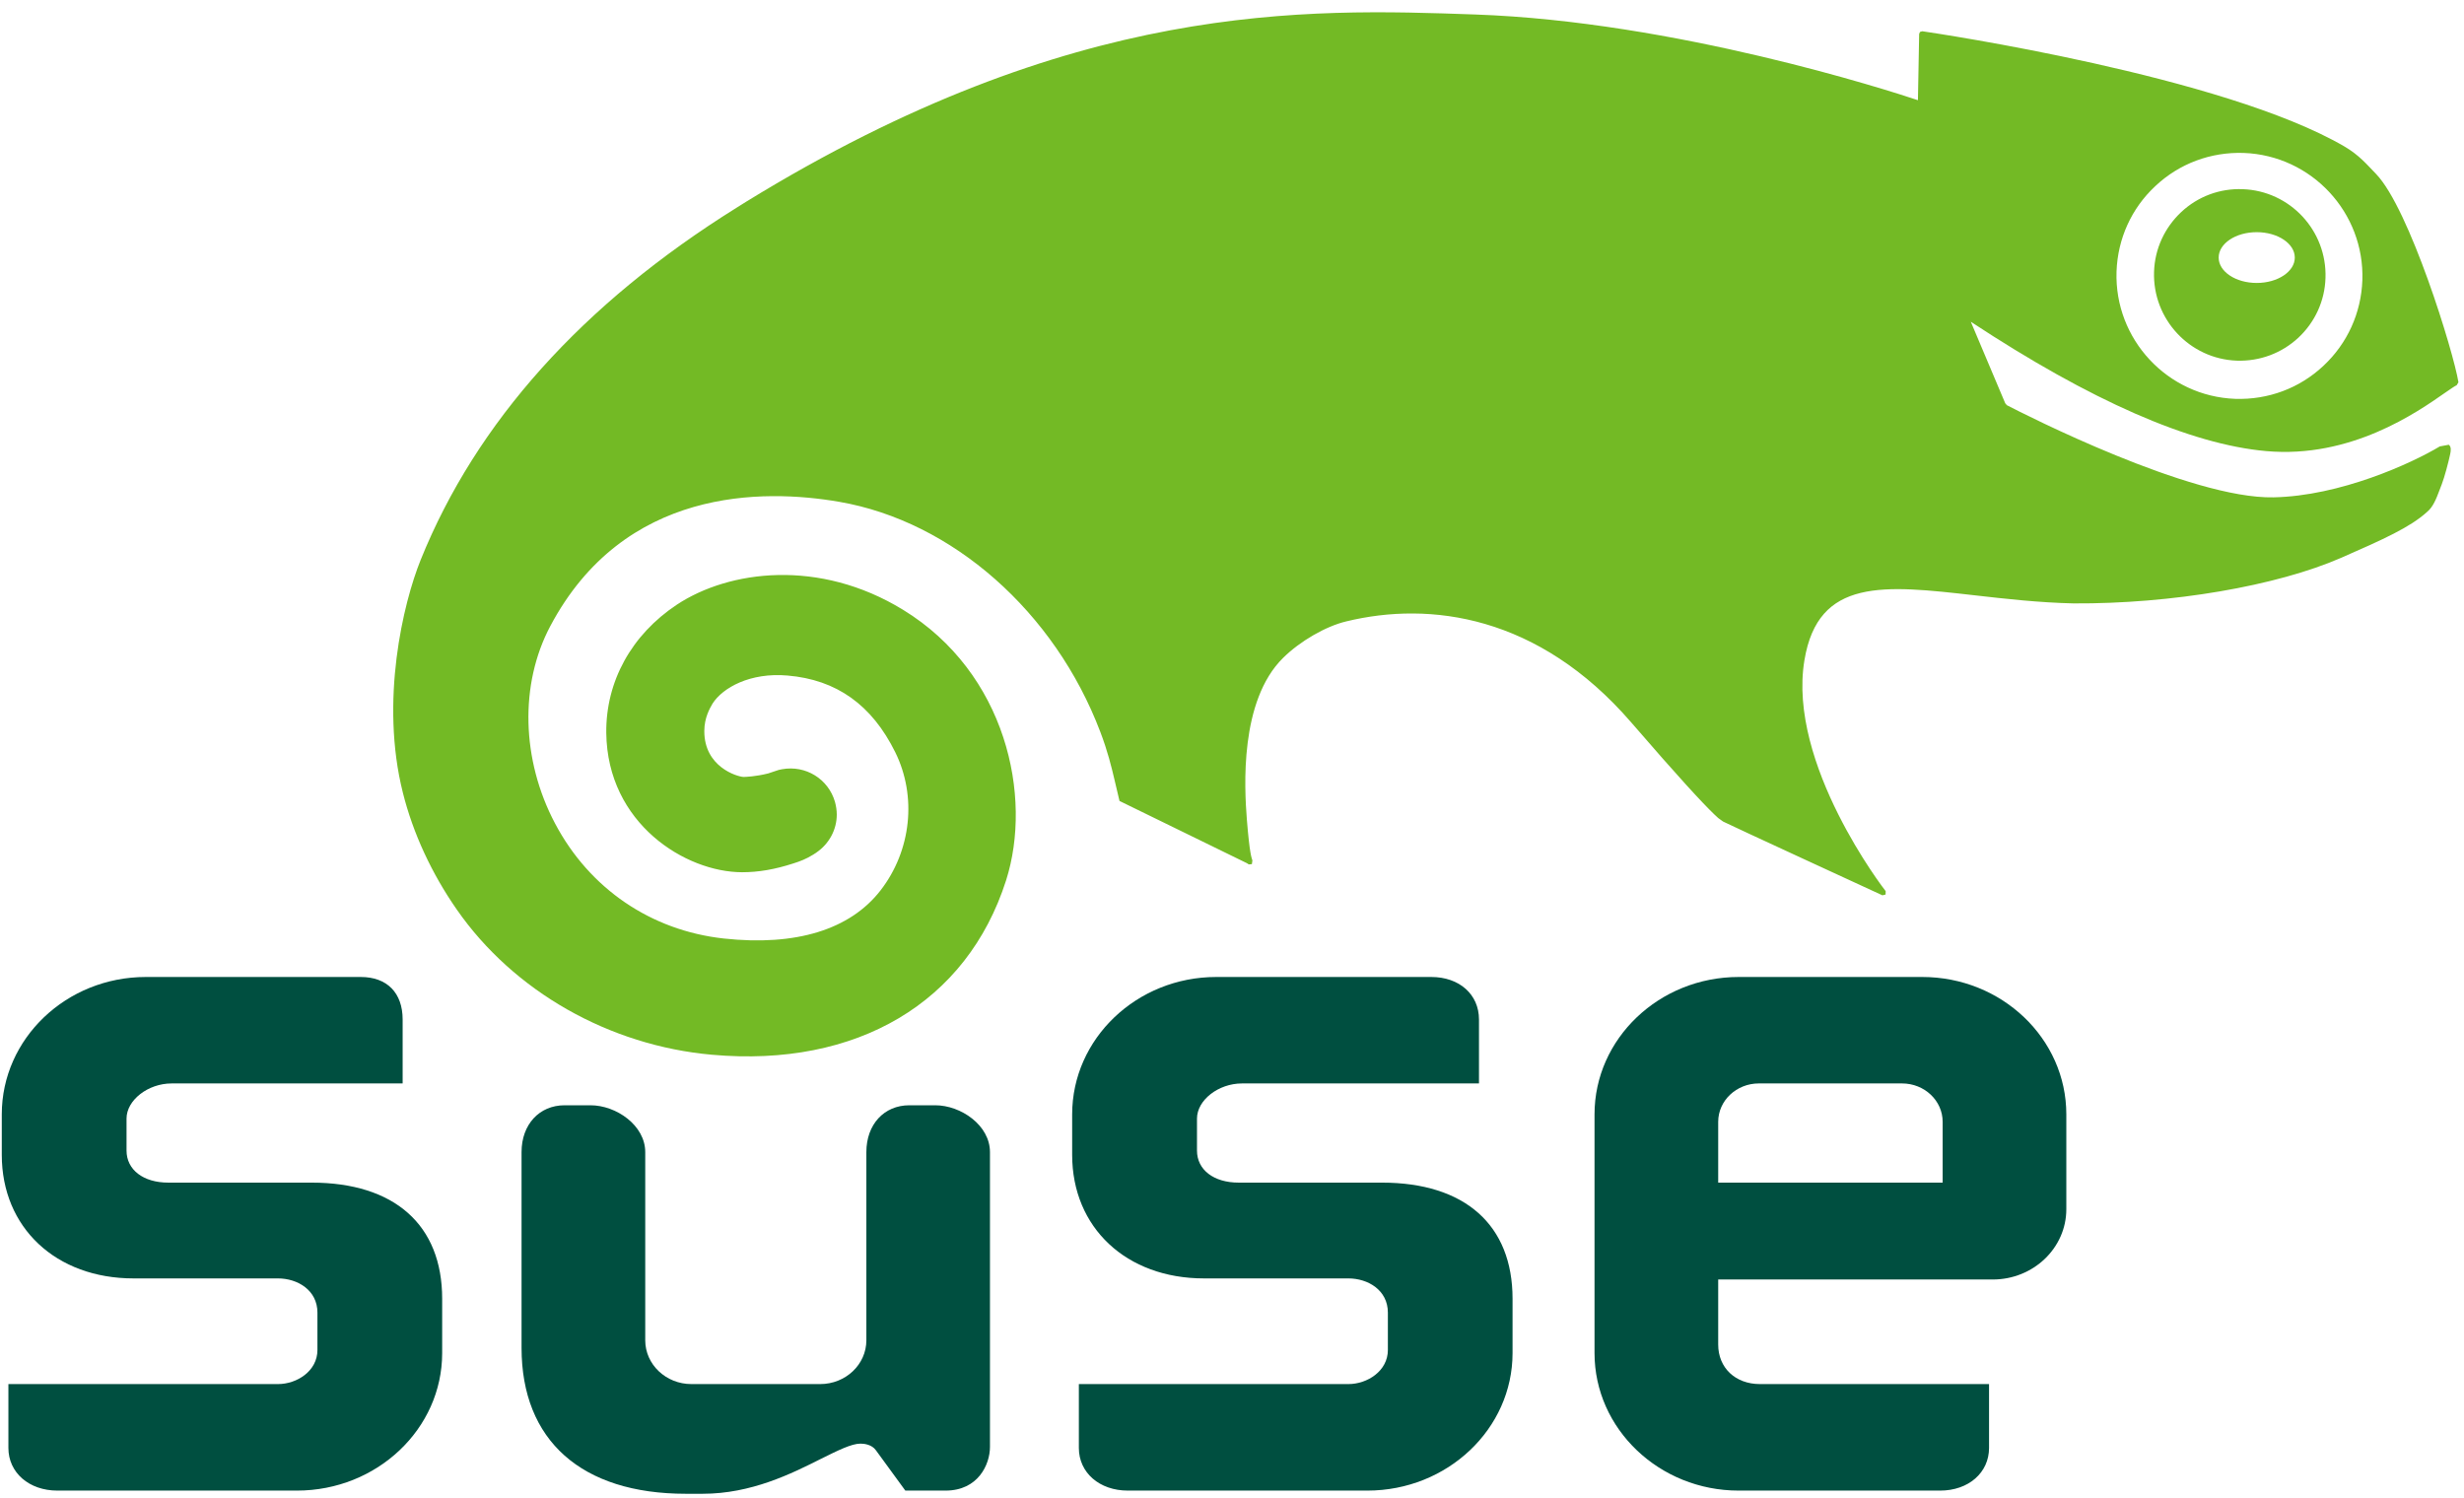
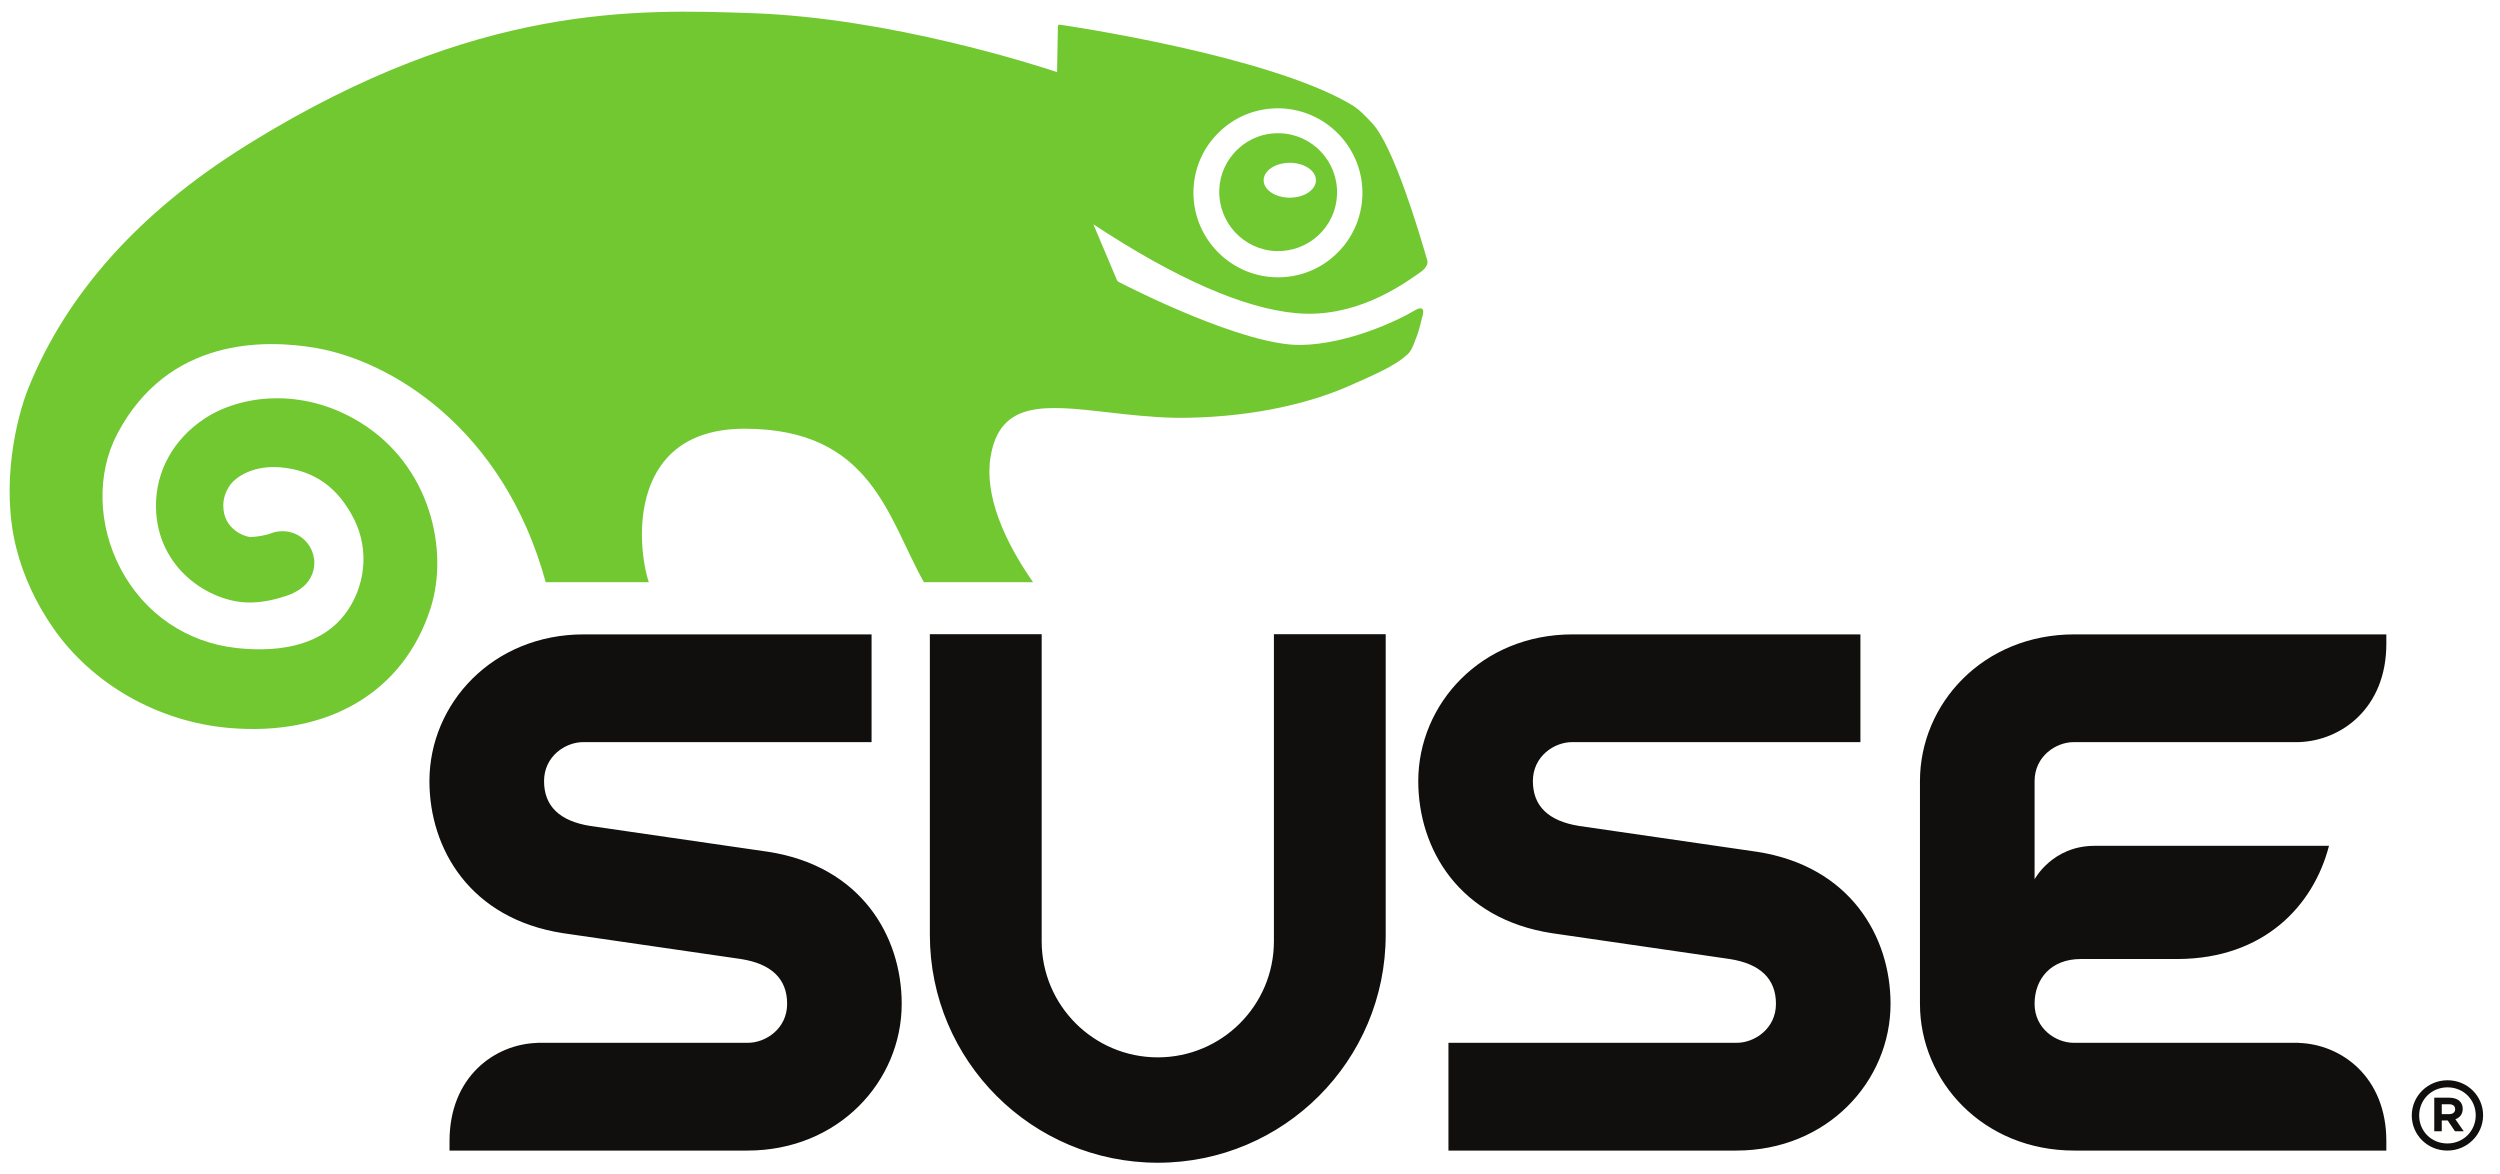
- <svg xmlns="http://www.w3.org/2000/svg" version="1.1" width="215" height="130.7" viewBox="1 1 215 130.7" id="svg3117" xml:space="preserve">
-   <defs id="defs3119">
- 	</defs>
-   <g transform="translate(0,-23.3)" id="g3121">
-     <path d="m 13.726,109.555 c -6.938,0 -12.57,5.374 -12.57,11.986 v 3.538 c 0,6.349 4.727,10.779 11.496,10.779 h 12.602 c 1.709,0 3.444,1.024 3.444,2.985 v 3.262 c 0,1.836 -1.791,2.974 -3.444,2.974 H 1.733 v 5.574 c 0,2.156 1.804,3.721 4.274,3.721 h 20.898 c 6.995,0 12.677,-5.386 12.677,-11.998 v -4.745 c 0,-6.442 -4.155,-10.132 -11.401,-10.132 h -12.5 c -2.175,0 -3.64,-1.118 -3.64,-2.797 v -2.79 c 0,-1.609 1.873,-3.067 3.929,-3.067 h 20.163 v -5.581 c 0,-2.326 -1.364,-3.709 -3.652,-3.709 H 13.726" id="path3123" style="fill:#004f40;fill-rule:evenodd" />
-     <path d="m 80.348,120.749 c -2.212,0 -3.752,1.678 -3.752,4.085 v 16.424 c 0,2.111 -1.81,3.821 -4.028,3.821 H 61.329 c -2.218,0 -4.028,-1.71 -4.028,-3.821 v -16.424 c 0,-2.331 -2.527,-4.085 -4.783,-4.085 h -2.25 c -2.212,0 -3.759,1.678 -3.759,4.085 v 17.083 c 0,8.083 5.229,12.734 14.33,12.734 h 1.471 c 4.249,0 7.763,-1.76 10.327,-3.049 1.483,-0.735 2.659,-1.326 3.444,-1.326 0.289,0 0.987,0.057 1.357,0.591 l 2.558,3.507 h 3.507 c 2.847,0 3.878,-2.281 3.878,-3.814 v -25.726 c 0,-2.331 -2.527,-4.085 -4.783,-4.085 h -2.25" id="path3125" style="fill:#004f40;fill-rule:evenodd" />
-     <path d="m 107.123,109.555 c -6.926,0 -12.57,5.374 -12.57,11.986 v 3.538 c 0,6.349 4.727,10.779 11.502,10.779 h 12.602 c 1.709,0 3.444,1.024 3.444,2.985 v 3.262 c 0,1.836 -1.798,2.974 -3.444,2.974 h -23.52 v 5.574 c 0,2.156 1.797,3.721 4.274,3.721 h 20.897 c 6.989,0 12.672,-5.386 12.672,-11.998 v -4.745 c 0,-6.442 -4.155,-10.132 -11.401,-10.132 h -12.502 c -2.174,0 -3.632,-1.118 -3.632,-2.797 v -2.79 c 0,-1.609 1.867,-3.067 3.922,-3.067 h 20.684 v -5.581 c 0,-2.188 -1.709,-3.709 -4.167,-3.709 h -18.761" id="path3127" style="fill:#004f40;fill-rule:evenodd" />
-     <path d="m 152.709,109.555 c -6.926,0 -12.576,5.374 -12.576,11.986 v 20.835 c 0,6.612 5.65,11.998 12.576,11.998 h 17.58 c 2.476,0 4.268,-1.564 4.268,-3.721 v -5.574 h -19.993 c -2.138,0 -3.64,-1.415 -3.64,-3.451 0,0 0,-5.028 0,-5.675 0.711,0 23.959,0 23.959,0 3.539,0 6.417,-2.747 6.417,-6.135 v -8.277 c 0,-6.612 -5.638,-11.986 -12.57,-11.986 h -16.021 l 0,0 z m -1.785,12.639 c 0,-1.854 1.597,-3.35 3.545,-3.35 h 12.495 c 1.954,0 3.545,1.496 3.545,3.35 0,0 0,4.664 0,5.305 -0.691,0 -18.894,0 -19.585,0 0,-0.641 0,-5.305 0,-5.305" id="path3129" style="fill:#004f40;fill-rule:evenodd" />
-     <path d="m 196.177,55.773 0,0 c -4.123,-0.151 -7.359,-3.627 -7.222,-7.756 0.063,-1.999 0.918,-3.847 2.37,-5.211 1.458,-1.364 3.362,-2.074 5.361,-1.999 4.129,0.145 7.366,3.614 7.228,7.75 -0.062,1.993 -0.905,3.84 -2.363,5.21 -1.465,1.359 -3.369,2.069 -5.374,2.006 l 0,0 z m 1.735,-6.782 c 1.835,0 3.324,-0.993 3.324,-2.212 0,-1.226 -1.489,-2.219 -3.324,-2.219 -1.836,0 -3.319,0.993 -3.319,2.219 0,1.22 1.483,2.212 3.319,2.212" id="path3131" style="fill:#73ba25" />
-     <path d="m 109.964,99.731 0.271,-0.025 0.044,-0.32 c -0.069,-0.251 -0.232,-0.478 -0.484,-3.595 -0.214,-2.759 -0.647,-10.326 3.161,-14.079 1.478,-1.464 3.733,-2.766 5.513,-3.187 7.297,-1.779 16.769,-0.547 24.857,8.806 4.174,4.833 6.223,7.039 7.247,8.026 l 0.352,0.327 0.428,0.308 c 0.333,0.188 13.902,6.436 13.902,6.436 l 0.276,-0.069 0.007,-0.295 c -0.088,-0.101 -8.598,-11.094 -7.09,-20.15 1.194,-7.215 6.938,-6.568 14.877,-5.663 2.596,0.295 5.55,0.635 8.604,0.704 8.528,0.05 17.718,-1.515 23.381,-3.991 3.664,-1.603 6.002,-2.659 7.467,-3.991 0.527,-0.434 0.804,-1.15 1.087,-1.904 l 0.195,-0.509 c 0.238,-0.61 0.584,-1.917 0.735,-2.627 0.069,-0.314 0.101,-0.654 -0.12,-0.823 l -0.785,0.145 c -2.482,1.49 -8.699,4.331 -14.519,4.444 -7.209,0.15 -21.74,-7.253 -23.255,-8.039 l -0.145,-0.169 c -0.365,-0.868 -2.546,-6.028 -3.005,-7.115 10.459,6.888 19.132,10.697 25.775,11.288 7.392,0.66 13.155,-3.375 15.619,-5.098 0.483,-0.327 0.849,-0.591 0.999,-0.647 l 0.157,-0.258 c -0.409,-2.596 -4.274,-15.166 -7.19,-18.183 -0.811,-0.83 -1.458,-1.634 -2.766,-2.401 -10.565,-6.159 -35.649,-9.88 -36.824,-10.05 l -0.201,0.057 -0.075,0.176 c 0,0 -0.095,5.204 -0.107,5.783 -2.564,-0.855 -21.187,-6.87 -38.647,-7.479 -14.801,-0.521 -35.021,-1.226 -63.593,16.335 l -0.842,0.528 c -13.438,8.384 -22.714,18.717 -27.566,30.734 -1.521,3.777 -3.57,12.307 -1.546,20.333 0.88,3.514 2.508,7.033 4.708,10.188 4.959,7.127 13.287,11.86 22.255,12.658 12.658,1.131 22.25,-4.557 25.662,-15.204 2.344,-7.347 0,-18.126 -8.988,-23.625 -7.31,-4.481 -15.179,-3.457 -19.735,-0.446 -3.959,2.627 -6.203,6.7 -6.159,11.181 0.088,7.938 6.933,12.162 11.848,12.168 1.433,0 2.866,-0.245 4.487,-0.773 0.572,-0.176 1.119,-0.39 1.716,-0.761 l 0.183,-0.119 0.119,-0.069 -0.044,0.019 c 1.125,-0.754 1.804,-1.999 1.804,-3.331 0,-0.365 -0.057,-0.735 -0.157,-1.106 -0.578,-2.005 -2.564,-3.224 -4.626,-2.847 l -0.276,0.057 -0.377,0.125 -0.547,0.183 C 66.9,92.075 66.045,92.094 65.869,92.1 65.291,92.062 62.456,91.214 62.456,88.109 v -0.038 c 0.007,-1.138 0.465,-1.936 0.717,-2.37 0.874,-1.383 3.287,-2.74 6.549,-2.451 4.274,0.364 7.354,2.558 9.396,6.694 1.898,3.846 1.402,8.573 -1.276,12.042 -2.659,3.438 -7.391,4.896 -13.689,4.211 C 57.805,105.5 52.438,101.847 49.433,96.16 46.492,90.604 46.328,84.011 49.012,78.945 55.442,66.815 67.578,66.94 74.234,68.091 c 9.855,1.703 18.799,9.591 22.777,20.081 0.635,1.672 0.961,2.998 1.244,4.205 l 0.428,1.816 11.13,5.437 0.151,0.101 0,0 z m 79.117,-59.206 0,0 c -2.099,1.948 -3.3,4.607 -3.4,7.473 -0.194,5.908 4.444,10.886 10.352,11.106 2.879,0.094 5.606,-0.918 7.699,-2.879 2.093,-1.955 3.294,-4.607 3.4,-7.467 0.201,-5.914 -4.438,-10.898 -10.357,-11.112 -2.867,-0.093 -5.601,0.918 -7.694,2.879" id="path3133" style="fill:#73ba25;fill-rule:evenodd" />
-     <rect width="216" height="156" x="0" y="0" id="rect3165" style="fill:none" />
+ <svg xmlns="http://www.w3.org/2000/svg" version="1.1" width="460.63" height="216.142" id="svg3120">
+   <defs id="defs3122">
+     <clipPath id="clipPath3169">
+       <path d="M 0,1696.67 0,0 l 3645.95,0 0,1696.67 -3645.95,0 z" id="path3171" />
+     </clipPath>
+     <clipPath id="clipPath3229">
+       <path d="M 0,1696.67 0,0 l 3645.95,0 0,1696.67 -3645.95,0 z" id="path3231" />
+     </clipPath>
+   </defs>
+   <g transform="translate(0,-836.22)" id="layer1">
+     <g transform="matrix(1.25,0,0,-1.25,1.772386,1050.457)" id="g3221">
+       <g transform="scale(0.1,0.1)" id="g3223">
+         <g id="g3225">
+           <g clip-path="url(#clipPath3229)" id="g3227">
+             <path d="m 1118.02,458.371 c -2.41,0.367 -259.735,37.688 -262.235,38.078 -45.211,7.172 -68.027,29.36 -68.027,66.063 0,36.769 31.578,57.488 57.676,57.488 l 425.096,0 0,158.809 c 0,0 -420.104,0 -424.163,0 -134.648,0 -227.566,-102.289 -227.566,-216.297 0,-99.731 59.887,-202.953 196.926,-224.133 2.382,-0.34 259.793,-37.688 262.263,-38.098 45.18,-7.07 68.07,-29.32 68.07,-66.031 0,-36.75 -31.66,-57.469 -57.81,-57.469 l -310.621,0 0,-0.152 C 714.672,174.691 648.418,126.488 648.418,32 c 0,-4.18 0,-8.891 0,-14.07 0,0 437.492,0 439.032,0 134.59,0 227.5,102.332 227.5,216.32 0,99.699 -59.8,203 -196.93,224.121 z M 3374.1,620 c 62.97,1.898 129.22,50.238 129.22,144.773 0,4.168 0,8.883 0,14.036 l -459.89,0 c -134.65,0 -227.56,-102.289 -227.56,-216.297 l 0,0 c 0,0 0,-326.621 0,-328.262 0,-113.988 92.93,-216.32 227.56,-216.32 4.14,0 459.89,0 459.89,0 0,5.18 0,9.891 0,14.07 0,94.488 -66.25,142.691 -129.2,144.629 l 0,0.152 -331.61,0 c -26.05,0 -57.69,20.719 -57.69,57.469 0,36.711 24.08,66.031 68.05,66.031 43.96,0 141.17,0 143.65,0 126.48,0.86 199.35,78.321 222.26,166.848 l -345.62,0 c -62.21,0 -88.32,-49.328 -88.32,-49.328 l 0,144.711 c 0,36.769 31.56,57.488 57.67,57.488 l 331.59,0 z M 3604.74,78.891 c 0,-4.219 -3.03,-7.211 -8.59,-7.211 l -11.14,0 0,14.539 10.86,0 c 5.47,0 8.87,-2.469 8.87,-7.328 z m 11.17,0.668 c 0,10.242 -7.67,16.312 -19.66,16.312 l -22.29,0 0,-49.461 11.05,0 0,15.918 8.77,0 10.69,-15.918 12.89,0 -12.25,17.719 c 6.39,2.293 10.8,7.32 10.8,15.43 z m 19.18,-9.668 c 0,-22.84 -18.02,-41.48 -41.83,-41.48 -23.73,0 -41.55,18.371 -41.55,41.219 0,22.891 17.91,41.5 41.8,41.5 23.73,0 41.58,-18.391 41.58,-41.238 z m 10.86,0.051 c 0,28.32 -22.97,51.637 -52.4,51.637 -29.51,0 -52.75,-23.59 -52.75,-51.949 0,-28.367 22.98,-51.699 52.42,-51.699 29.51,0 52.73,23.641 52.73,52.012 z m -1782.36,709.18 0,-452.621 c 0,-94.578 -76.68,-171.16 -171.15,-171.16 -94.53,0 -171.17,76.582 -171.17,171.16 l 0,452.621 -164.83,0 0,-443.141 c 0,-185.558 150.43,-335.98 336,-335.98 185.52,0 335.93,150.422 335.93,335.98 l 0,443.141 -164.78,0 z M 2772.51,234.25 c 0,-113.988 -92.93,-216.32 -227.51,-216.32 -4.13,0 -424.15,0 -424.15,0 l 0,158.851 425.02,0 c 26.08,0 57.74,20.719 57.74,57.469 0,36.711 -22.87,58.961 -68.09,66.031 -2.42,0.41 -259.78,37.758 -262.2,38.098 -137.11,21.18 -196.96,124.402 -196.96,224.133 0,114.008 92.91,216.297 227.56,216.297 4.1,0 424.18,0 424.18,0 l 0,-158.809 -425.08,0 c -26.11,0 -57.71,-20.719 -57.71,-57.488 0,-36.703 22.95,-58.891 68.04,-66.063 2.47,-0.39 259.85,-37.711 262.23,-38.078 137.07,-21.121 196.93,-124.422 196.93,-224.121" id="path3233" style="fill:#100f0d;fill-opacity:1;fill-rule:nonzero;stroke:none" />
+             <path d="m 1745.04,1434.05 c 1.16,33.25 15.13,64.1 39.48,86.73 24.22,22.75 55.99,34.47 89.23,33.4 68.72,-2.48 122.54,-60.32 120.26,-128.94 -1.27,-33.2 -15.19,-63.97 -39.54,-86.69 -24.21,-22.75 -55.93,-34.48 -89.29,-33.36 -68.59,2.51 -122.42,60.28 -120.14,128.86 z m -199.88,240.7 c 0,0 -1.08,-60.41 -1.21,-67.12 -29.75,9.91 -245.91,79.73 -448.53,86.82 -171.807,6.04 -406.416,14.21 -737.971,-189.56 l -9.793,-6.14 C 191.719,1401.48 84.047,1281.54 27.77,1142.07 10.07,1098.2 -13.672,999.215 9.844,906.098 19.98,865.355 38.926,824.488 64.445,787.852 122.027,705.16 218.633,650.25 322.711,640.961 c 146.918,-13.082 258.242,52.91 297.809,176.441 27.234,85.266 0,210.348 -104.305,274.198 -84.813,51.99 -176.153,40.1 -228.996,5.18 -45.953,-30.48 -71.985,-77.74 -71.504,-129.757 1.047,-92.128 80.433,-141.164 137.473,-141.226 16.621,0 33.277,2.82 52.089,8.988 6.676,2.035 12.965,4.512 19.895,8.84 l 2.164,1.359 1.359,0.797 -0.543,-0.222 c 13.063,8.773 21.008,23.195 21.008,38.613 0,4.289 -0.699,8.578 -1.871,12.902 -6.707,23.262 -29.746,37.438 -53.676,33.02 l -3.207,-0.637 -4.386,-1.43 -6.356,-2.129 c -13.094,-3.304 -23.016,-3.523 -25.074,-3.589 -6.738,0.441 -39.629,10.296 -39.629,46.328 l 0,0.418 c 0.094,13.218 5.43,22.465 8.324,27.515 10.168,16.02 38.168,31.79 76.016,28.45 49.578,-4.26 85.363,-29.684 109.035,-77.672 22.055,-44.68 16.273,-99.5 -14.781,-139.766 -30.918,-39.914 -85.774,-56.824 -158.86,-48.91 -73.695,8.109 -135.957,50.5 -170.879,116.539 -34.105,64.445 -35.972,140.969 -4.832,199.759 74.625,140.75 215.434,139.33 292.692,125.98 109.703,-18.97 276.14,-117.39 338.554,-345.208 l 151.895,0 c -18.781,58.102 -29.621,226.218 141.345,226.218 187.42,0 211.15,-131.987 264.21,-226.218 l 160.89,0 c -42.31,60.61 -72.06,128.067 -62.64,184.758 13.86,83.67 80.53,76.17 172.69,65.68 30.07,-3.43 64.39,-7.37 99.85,-8.17 98.91,-0.6 188.65,17.61 254.38,46.34 42.52,18.59 69.65,30.86 86.69,46.27 6.1,5.06 9.27,13.35 12.52,22.12 l 2.29,5.91 c 2.8,7.09 6.41,22.33 8.52,30.47 4.35,16.83 -10.49,7.92 -10.49,7.92 -28.79,-17.32 -101,-50.27 -168.5,-51.61 -83.64,-1.72 -252.26,84.15 -269.87,93.3 l -1.65,1.97 c -4.26,10.08 -29.56,69.95 -34.89,82.57 121.39,-79.96 222.01,-124.13 299.1,-131 85.81,-7.66 152.67,39.19 181.27,59.14 3.01,2.07 14.38,9.7 11.73,18.92 -11.24,38.97 -49.71,169.48 -81.77,202.62 -9.35,9.63 -16.84,18.98 -32.03,27.84 -122.67,71.5 -413.7,114.69 -427.37,116.66 0,0 -3.37,0.85 -3.24,-2.7" id="path3235" style="fill:#71c831;fill-opacity:1;fill-rule:nonzero;stroke:none" />
+             <path d="m 1886.98,1422.52 c -21.36,0 -38.52,11.53 -38.52,25.67 0,14.21 17.16,25.74 38.52,25.74 21.29,0 38.57,-11.53 38.57,-25.74 0,-14.14 -17.28,-25.67 -38.57,-25.67 z m -14.25,94.95 c -23.19,0.92 -45.24,-7.37 -62.15,-23.2 -16.9,-15.82 -26.83,-37.24 -27.53,-60.44 -1.58,-47.93 35.92,-88.26 83.77,-90.03 23.27,-0.7 45.32,7.56 62.35,23.29 16.98,15.89 26.77,37.34 27.47,60.48 1.59,47.98 -35.97,88.25 -83.91,89.9" id="path3237" style="fill:#71c831;fill-opacity:1;fill-rule:nonzero;stroke:none" />
+           </g>
+         </g>
+       </g>
+     </g>
  </g>
</svg>
